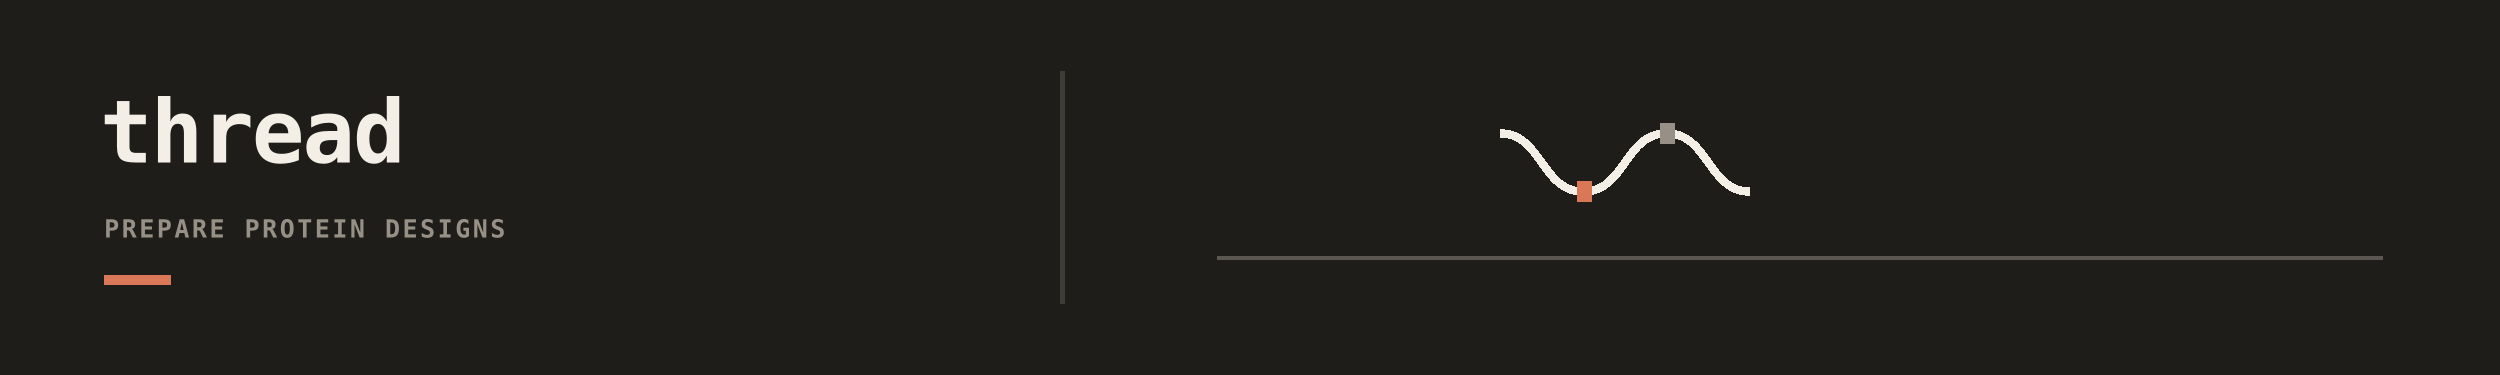
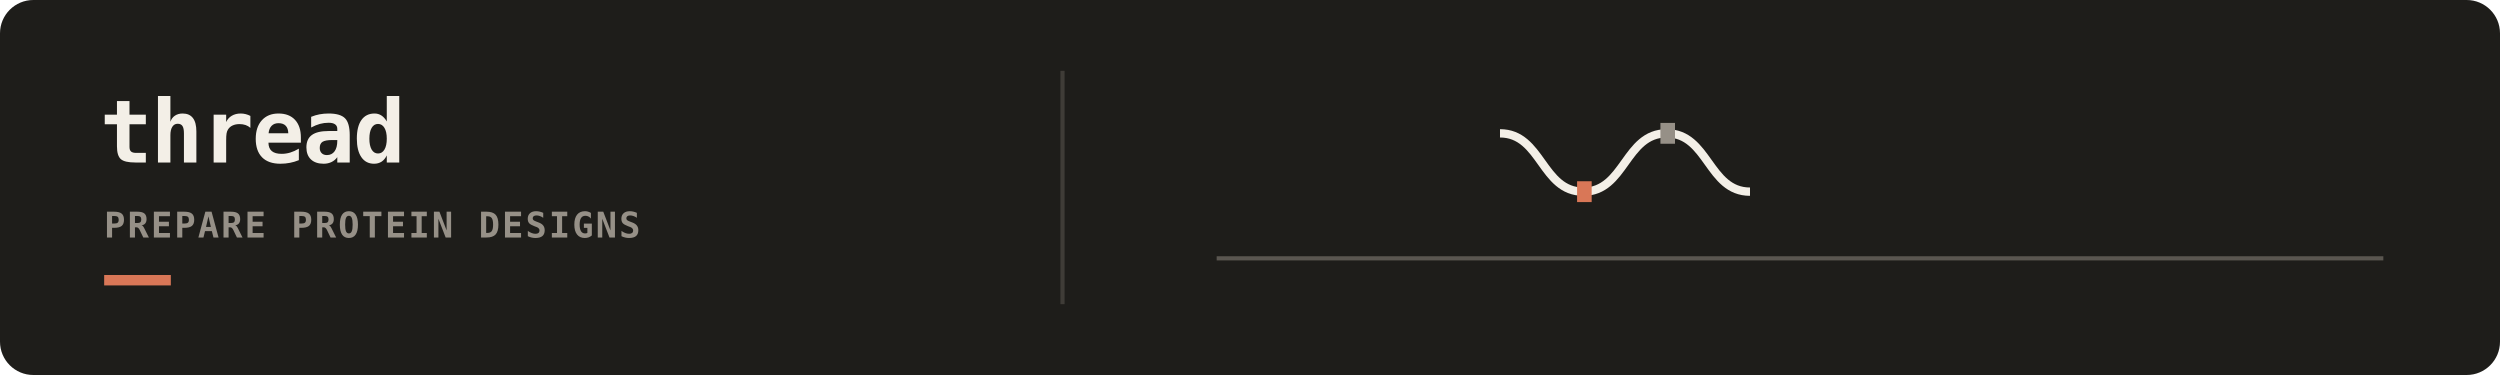
- <svg xmlns="http://www.w3.org/2000/svg" width="1200" height="180" viewBox="0 0 1200 180" fill="none" role="img" aria-labelledby="thread-banner-title thread-banner-description" shape-rendering="crispEdges">
-   <rect width="1200" height="180" fill="#1E1D1A" />
+ <svg xmlns="http://www.w3.org/2000/svg" width="1200" height="180" viewBox="0 0 1200 180" fill="none" role="img" aria-labelledby="thread-banner-title thread-banner-description" shape-rendering="geometricPrecision">
+   <rect width="1200" height="180" rx="16" fill="#1E1D1A" />
  <g font-family="Menlo, Monaco, Consolas, monospace">
    <text x="48" y="78" fill="#F3EFE7" font-size="42" font-weight="700" letter-spacing="-1">thread</text>
-     <text x="50" y="114" fill="#969087" font-size="12" font-weight="700" letter-spacing="1.2">PREPARE PROTEIN DESIGNS</text>
+     <text x="50" y="114" fill="#969087" font-size="17" font-weight="700" letter-spacing="1">PREPARE PROTEIN DESIGNS</text>
    <rect x="50" y="132" width="32" height="5" fill="#D97757" />
  </g>
  <path d="M510 34V146" stroke="#3F3C37" stroke-width="2" />
  <path d="M584 124H1144" stroke="#5A5650" stroke-width="2" />
  <g transform="translate(720 48)">
    <path d="M0 16C20 16 20 44 40 44S60 16 80 16S100 44 120 44" stroke="#F3EFE7" stroke-width="4" fill="none" />
    <rect x="37" y="39" width="7" height="10" fill="#D97757" />
    <rect x="77" y="11" width="7" height="10" fill="#969087" />
  </g>
</svg>
